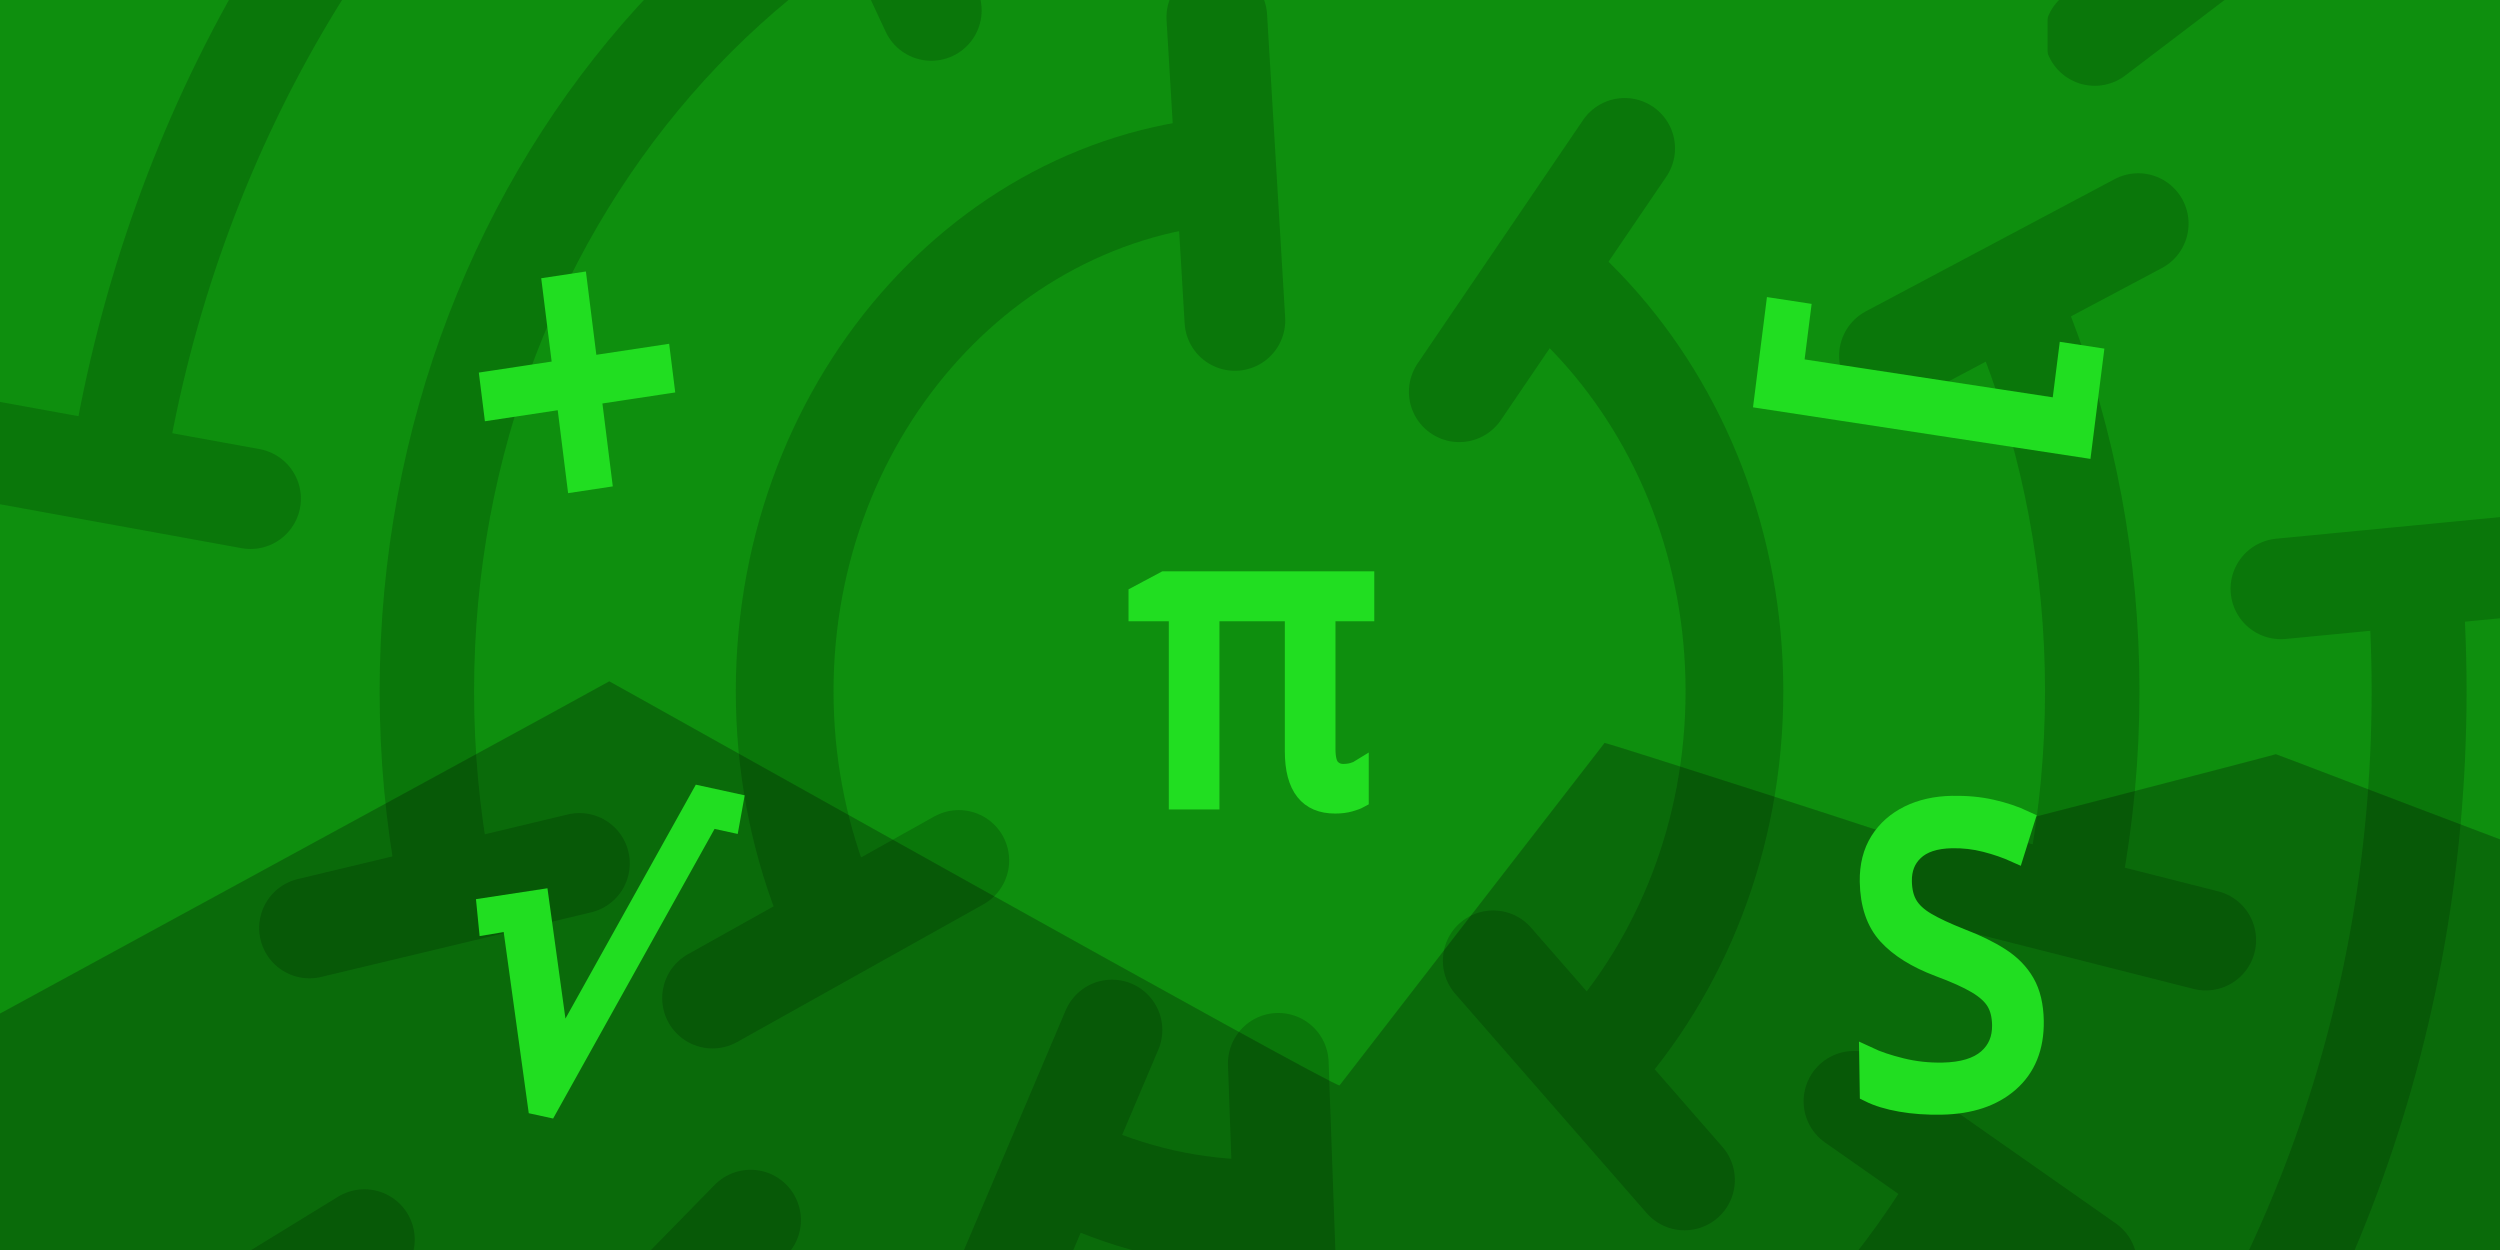
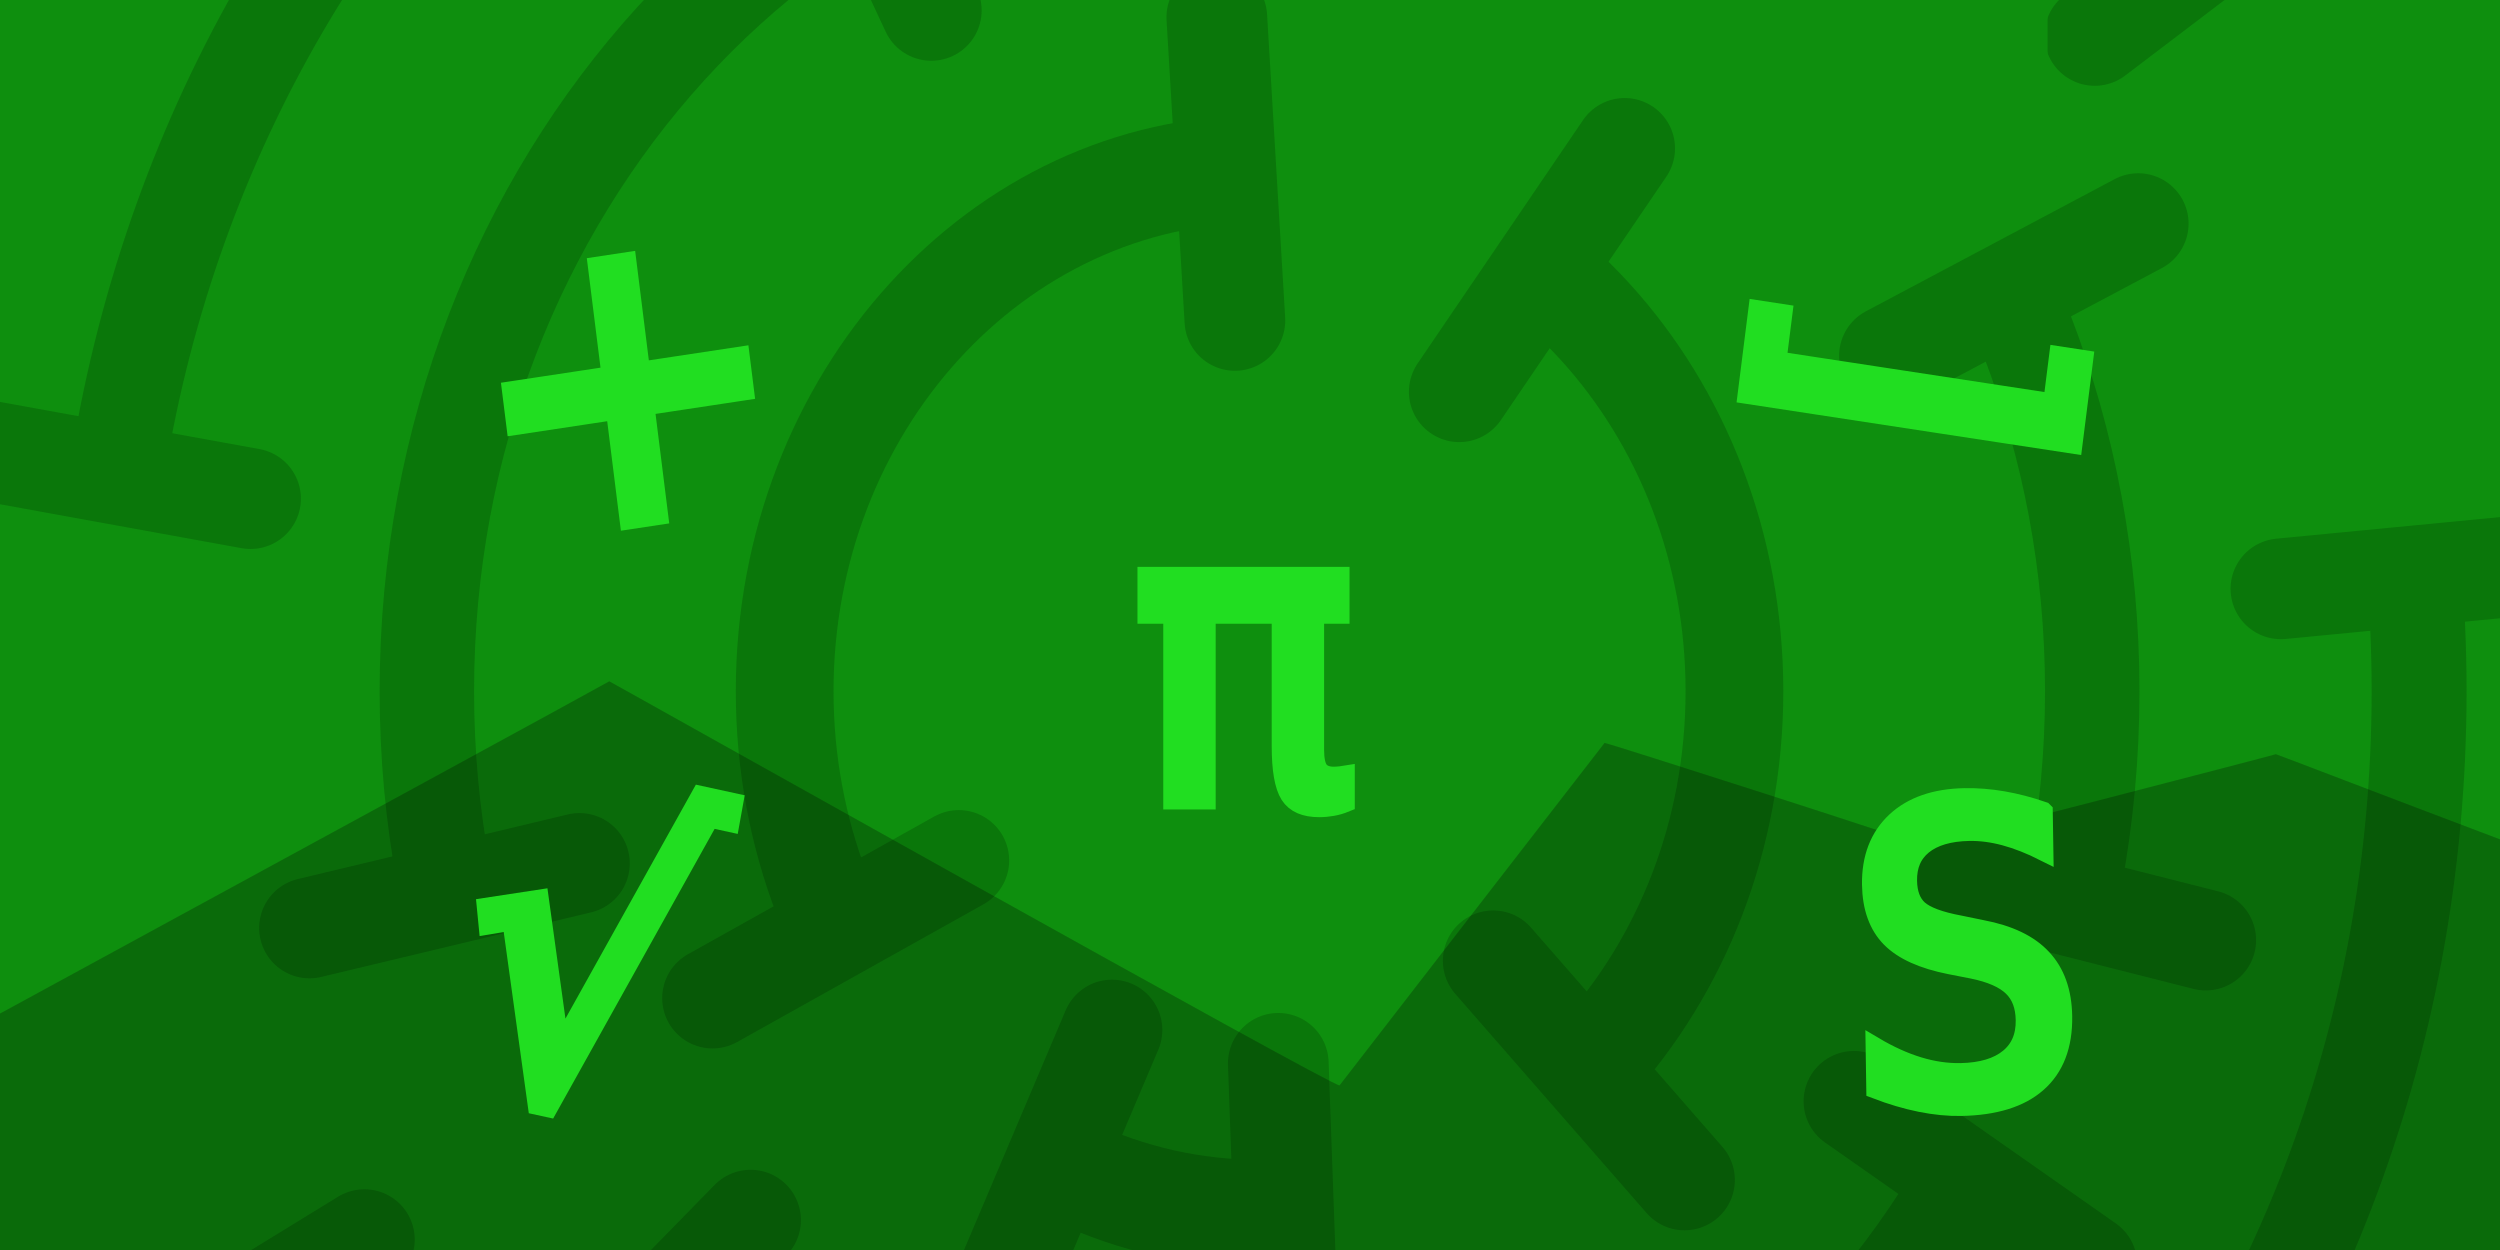
<svg xmlns="http://www.w3.org/2000/svg" width="600" height="300">
  <path fill="#0e8f0e" d="M0 300V0h600v300z" style="mix-blend-mode:normal;fill-rule:nonzero;stroke-linejoin:miter;stroke-miterlimit:10;stroke-dasharray:none;stroke-dashoffset:0" />
  <g stroke-width="0" style="mix-blend-mode:normal;fill-rule:nonzero;stroke-linejoin:miter;stroke-miterlimit:10;stroke-dasharray:none;stroke-dashoffset:0">
    <path fill="#0a770a" d="M12.607 165.903c0-175.941 129.696-318.57 289.685-318.57 159.988 0 289.685 142.628 289.685 318.57 0 175.941-129.696 318.57-289.685 318.57-159.988 0-289.685-142.628-289.685-318.57Z" />
    <path fill="#0e8f0e" d="M35.392 165.903c0-162.103 119.495-293.513 266.9-293.513S569.193 3.8 569.193 165.903 449.697 459.416 302.292 459.416 35.392 328.006 35.392 165.903Z" />
  </g>
  <path fill="#0a770a" d="M91.111 165.903c0-128.262 94.549-232.238 211.181-232.238 116.632 0 211.181 103.977 211.181 232.238 0 128.262-94.549 232.238-211.181 232.238-116.632 0-211.181-103.977-211.181-232.238z" style="mix-blend-mode:normal;fill-rule:nonzero;stroke-linejoin:miter;stroke-miterlimit:10;stroke-dasharray:none;stroke-dashoffset:0" />
  <path fill="#0e8f0e" d="M113.778 165.903c0-114.494 84.4-207.311 188.514-207.311S490.806 51.408 490.806 165.903c0 114.494-84.4 207.311-188.514 207.311s-188.514-92.816-188.514-207.311z" style="mix-blend-mode:normal;fill-rule:nonzero;stroke-linejoin:miter;stroke-miterlimit:10;stroke-dasharray:none;stroke-dashoffset:0" />
  <path fill="#0a770a" d="M176.59 165.903c0-76.346 56.279-138.236 125.702-138.236 69.423 0 125.702 61.89 125.702 138.236 0 76.346-56.279 138.236-125.702 138.236-69.423 0-125.702-61.89-125.702-138.236z" style="mix-blend-mode:normal;fill-rule:nonzero;stroke-linejoin:miter;stroke-miterlimit:10;stroke-dasharray:none;stroke-dashoffset:0" />
  <path fill="#0e8f0e" d="M200.047 165.903c0-62.099 45.777-112.44 102.245-112.44s102.245 50.341 102.245 112.44c0 62.099-45.777 112.44-102.245 112.44-56.469 0-102.245-50.341-102.245-112.44z" style="mix-blend-mode:normal;fill-rule:nonzero;stroke-linejoin:miter;stroke-miterlimit:10;stroke-dasharray:none;stroke-dashoffset:0" />
  <path fill="#0e8f0e" d="m201.147 280.443-18.163-36.933 41.765-24.839 18.163 36.933z" style="mix-blend-mode:normal;fill-rule:nonzero;stroke-linejoin:miter;stroke-miterlimit:10;stroke-dasharray:none;stroke-dashoffset:0" />
-   <path fill="#0e8f0e" d="m240.021 292.958-38.346-17.124 21.299-47.676 38.346 17.124zM63.838 242.259l90.517-44.196 26.883 100.219-90.517 44.196z" style="mix-blend-mode:normal;fill-rule:nonzero;stroke-linejoin:miter;stroke-miterlimit:10;stroke-dasharray:none;stroke-dashoffset:0" />
+   <path fill="#0e8f0e" d="m240.021 292.958-38.346-17.124 21.299-47.676 38.346 17.124zm-176.183-50.699 90.517-44.196 26.883 100.219-90.517 44.196z" style="mix-blend-mode:normal;fill-rule:nonzero;stroke-linejoin:miter;stroke-miterlimit:10;stroke-dasharray:none;stroke-dashoffset:0" />
  <path fill="#0e8f0e" d="M10.737 317.651V119.671h59.928v197.981z" style="mix-blend-mode:normal;fill-rule:nonzero;stroke-linejoin:miter;stroke-miterlimit:10;stroke-dasharray:none;stroke-dashoffset:0" />
-   <path fill="none" stroke="#0a770a" stroke-linecap="round" stroke-width="24.167" d="m74.275 222.719 64.795-15.504M238.846 313.285l28.034-66.086" style="mix-blend-mode:normal;fill-rule:nonzero;stroke-linejoin:miter;stroke-miterlimit:10;stroke-dasharray:none;stroke-dashoffset:0" />
+   <path fill="none" stroke="#0a770a" stroke-linecap="round" stroke-width="24.167" d="m74.275 222.719 64.795-15.504m99.775 106.07 28.034-66.086" style="mix-blend-mode:normal;fill-rule:nonzero;stroke-linejoin:miter;stroke-miterlimit:10;stroke-dasharray:none;stroke-dashoffset:0" />
  <path fill="#0e8f0e" d="M317.09 328.921v-74.582h65.07V328.921Z" style="mix-blend-mode:normal;fill-rule:nonzero;stroke-linejoin:miter;stroke-miterlimit:10;stroke-dasharray:none;stroke-dashoffset:0" />
-   <path fill="none" stroke="#0a770a" stroke-linecap="round" stroke-width="24.167" d="m309.402 328.063-2.614-72.867M358.366 230.587l45.922 52.607" style="mix-blend-mode:normal;fill-rule:nonzero;stroke-linejoin:miter;stroke-miterlimit:10;stroke-dasharray:none;stroke-dashoffset:0" />
+   <path fill="none" stroke="#0a770a" stroke-linecap="round" stroke-width="24.167" d="m309.402 328.063-2.614-72.867m51.578-24.609 45.922 52.607" style="mix-blend-mode:normal;fill-rule:nonzero;stroke-linejoin:miter;stroke-miterlimit:10;stroke-dasharray:none;stroke-dashoffset:0" />
  <path fill="#0e8f0e" d="M296.596 74.555V10.778h76.29v63.777z" style="mix-blend-mode:normal;fill-rule:nonzero;stroke-linejoin:miter;stroke-miterlimit:10;stroke-dasharray:none;stroke-dashoffset:0" />
  <path fill="#0e8f0e" d="m199.867-29.793 22.161-79.314 233.809 79.005-22.161 79.314z" style="mix-blend-mode:normal;fill-rule:nonzero;stroke-linejoin:miter;stroke-miterlimit:10;stroke-dasharray:none;stroke-dashoffset:0" />
  <path fill="none" stroke="#0a770a" stroke-linecap="round" stroke-width="24.167" d="m350.222 94.021 39.7-58.41" style="mix-blend-mode:normal;fill-rule:nonzero;stroke-linejoin:miter;stroke-miterlimit:10;stroke-dasharray:none;stroke-dashoffset:0" />
  <path fill="#0e8f0e" d="M525.203 105.712 479.006 6.08l63.108-35.388 46.197 99.632Z" style="mix-blend-mode:normal;fill-rule:nonzero;stroke-linejoin:miter;stroke-miterlimit:10;stroke-dasharray:none;stroke-dashoffset:0" />
-   <path fill="none" stroke="#0a770a" stroke-linecap="round" stroke-width="24.167" d="m296.376 76.904-4.341-72.767M131.578 342.478l48.565-49.654M193.256-62.393l30.255 64.891" style="mix-blend-mode:normal;fill-rule:nonzero;stroke-linejoin:miter;stroke-miterlimit:10;stroke-dasharray:none;stroke-dashoffset:0" />
+   <path fill="none" stroke="#0a770a" stroke-linecap="round" stroke-width="24.167" d="m296.376 76.904-4.341-72.767M131.578 342.478l48.565-49.654m13.113-355.217 30.255 64.891" style="mix-blend-mode:normal;fill-rule:nonzero;stroke-linejoin:miter;stroke-miterlimit:10;stroke-dasharray:none;stroke-dashoffset:0" />
  <path fill="#0e8f0e" d="m445.308 272.707 25.523-67.136 65.473 30.102-25.523 67.136z" style="mix-blend-mode:normal;fill-rule:nonzero;stroke-linejoin:miter;stroke-miterlimit:10;stroke-dasharray:none;stroke-dashoffset:0" />
-   <path fill="none" stroke="#0a770a" stroke-linecap="round" stroke-width="24.167" d="m444.941 264.311 55.919 39.195M529.387 225.625l-64.619-16.373" style="mix-blend-mode:normal;fill-rule:nonzero;stroke-linejoin:miter;stroke-miterlimit:10;stroke-dasharray:none;stroke-dashoffset:0" />
+   <path fill="none" stroke="#0a770a" stroke-linecap="round" stroke-width="24.167" d="m444.941 264.311 55.919 39.195m28.527-77.881-64.619-16.373" style="mix-blend-mode:normal;fill-rule:nonzero;stroke-linejoin:miter;stroke-miterlimit:10;stroke-dasharray:none;stroke-dashoffset:0" />
  <path fill="#0e8f0e" d="M526.357 142.712V30.875h70.838V142.712Z" style="mix-blend-mode:normal;fill-rule:nonzero;stroke-linejoin:miter;stroke-miterlimit:10;stroke-dasharray:none;stroke-dashoffset:0" />
  <path fill="none" stroke="#0a770a" stroke-linecap="round" stroke-width="24.167" d="m613.477 134.948-66.058 6.371M502.736 8.508l54.546-41.468M171.005 239.551l59.112-33.047M60.132 119.671l-65.424-11.893M29.549 333.031l57.91-35.527" style="mix-blend-mode:normal;fill-rule:nonzero;stroke-linejoin:miter;stroke-miterlimit:10;stroke-dasharray:none;stroke-dashoffset:0" />
  <path fill="#0e8f0e" d="M421.124 69.089v-83.194h70.295v83.194z" style="mix-blend-mode:normal;fill-rule:nonzero;stroke-linejoin:miter;stroke-miterlimit:10;stroke-dasharray:none;stroke-dashoffset:0" />
  <path fill="none" stroke="#0a770a" stroke-linecap="round" stroke-width="24.167" d="m453.468 85.391 59.707-31.726" style="mix-blend-mode:normal;fill-rule:nonzero;stroke-linejoin:miter;stroke-miterlimit:10;stroke-dasharray:none;stroke-dashoffset:0" />
-   <text xml:space="preserve" x="285.244" y="182.923" fill="#21de21" stroke="#21de21" stroke-miterlimit="10" stroke-width="4.65" font-family="'Sans Serif'" font-size="93.004" style="mix-blend-mode:normal" transform="scale(.9535879 1.048671)">
-     <tspan x="285.244" dy="0" style="stroke-width:4.65">π</tspan>
-   </text>
-   <text xml:space="preserve" x="105.432" y="139.299" fill="#21de21" stroke="#21de21" stroke-miterlimit="10" stroke-width="4.65" font-family="'Sans Serif'" font-size="93.005" style="mix-blend-mode:normal" transform="matrix(.9446897 -.1429255 .1299665 1.038886 0 0)">
-     <tspan x="105.432" dy="0" style="stroke-width:4.65">+</tspan>
-   </text>
+   <path d="M288.604 132.061h48.727v8.356h-6.403v31.244q0 3.27 1.09 4.723 1.135 1.408 3.633 1.408.681 0 1.68-.091.999-.136 1.317-.182v6.04q-1.589.59-3.27.863-1.68.272-3.361.272-5.449 0-7.538-2.952-2.089-2.997-2.089-10.99v-30.335h-18.755v42.506h-8.537v-42.506h-6.494z" aria-label="π" style="font-size:93.004px;font-family:&quot;Sans Serif&quot;;fill:#21de21;stroke:#21de21;stroke-width:4.65;stroke-miterlimit:10" transform="scale(.9535879 1.048671)" />
+   <path d="M148.211 80.989v25.295h25.295v7.72h-25.295v25.295h-7.629v-25.295h-25.295v-7.72h25.295V80.989Z" aria-label="+" style="font-size:93.005px;font-family:&quot;Sans Serif&quot;;fill:#21de21;stroke:#21de21;stroke-width:4.65;stroke-miterlimit:10" transform="matrix(.9446897 -.1429255 .1299665 1.038886 0 0)" />
  <path fill-opacity=".251" d="M-160.193 330.445s306.49-166.758 306.416-166.933c-.058-.138 174.531 97.887 175.271 96.98.161-.197 63.127-81.65 63.602-82.193.168-.192 76.078 24.121 76.087 24.599.005.264 84.143-21.558 85.02-21.895.181-.07 106.477 40.982 108.563 40.096.571-.242 28.574 157.724 28.344 158.405-.356 1.055-843.302-51.267-843.302-51.267" style="mix-blend-mode:normal;fill-rule:nonzero;stroke-linejoin:miter;stroke-miterlimit:10;stroke-dasharray:none;stroke-dashoffset:0" />
-   <text xml:space="preserve" x="157.65" y="219.848" fill="#21de21" stroke="#21de21" stroke-miterlimit="10" stroke-width="4.65" font-family="'ヒラギノ角ゴ Pro W3', 'Hiragino Kaku Gothic Pro', Osaka, 'メイリオ', Meiryo, 'ＭＳ Ｐゴシック', 'MS PGothic'" font-size="93.005" style="mix-blend-mode:normal" transform="matrix(.9353858 .2039163 -.1854272 1.028654 0 0)">
-     <tspan x="157.65" dy="0" style="stroke-width:4.65">√</tspan>
-   </text>
-   <text xml:space="preserve" x="-36.732" y="518.56" fill="#21de21" stroke="#21de21" stroke-miterlimit="10" stroke-width="4.65" font-family="'Sans Serif'" font-size="93.004" style="mix-blend-mode:normal" transform="matrix(.1312318 -1.038693 .9445147 .144317 0 0)">
-     <tspan x="-36.732" dy="0" style="stroke-width:4.65">[</tspan>
-   </text>
-   <text xml:space="preserve" x="461.271" y="260.214" fill="#21de21" stroke="#21de21" stroke-miterlimit="10" stroke-width="4.65" font-family="'Sans Serif'" font-size="93.004" style="mix-blend-mode:normal" transform="matrix(.9534466 -.01804856 .0164121 1.048516 0 0)">
-     <tspan x="461.271" dy="0" style="stroke-width:4.65">S</tspan>
-   </text>
+   <path d="M208.331 144.418h8.583v4.36h-5.222l-26.975 72.932h-2.997l-14.487-40.099-5.677 2.044-1.135-3.633 12.852-4.45 11.626 32.197z" aria-label="√" style="font-size:93.005px;font-family:&quot;ヒラギノ角ゴ Pro W3&quot;,&quot;Hiragino Kaku Gothic Pro&quot;,Osaka,&quot;メイリオ&quot;,Meiryo,&quot;ＭＳ Ｐゴシック&quot;,&quot;MS PGothic&quot;;fill:#21de21;stroke:#21de21;stroke-width:4.65;stroke-miterlimit:10" transform="matrix(.9353858 .2039163 -.1854272 1.028654 0 0)" />
+   <path d="M-28.74 447.899h19.255v6.494H-20.384v69.935h10.899v6.494H-28.74Z" aria-label="[" style="font-size:93.004px;font-family:&quot;Sans Serif&quot;;fill:#21de21;stroke:#21de21;stroke-width:4.65;stroke-miterlimit:10" transform="matrix(.1312318 -1.038693 .9445147 .144317 0 0)" />
+   <path d="M511.043 194.639v8.946q-5.222-2.498-9.854-3.724-4.632-1.226-8.946-1.226-7.493 0-11.58 2.906-4.042 2.906-4.042 8.265 0 4.496 2.679 6.812 2.725 2.271 10.263 3.678l5.54 1.135q10.263 1.953 15.122 6.903 4.905 4.905 4.905 13.17 0 9.854-6.63 14.941-6.585 5.086-19.346 5.086-4.814 0-10.263-1.09-5.404-1.09-11.217-3.224v-9.446q5.586 3.133 10.944 4.723 5.359 1.589 10.536 1.589 7.856 0 12.125-3.088 4.269-3.088 4.269-8.81 0-4.995-3.088-7.811-3.043-2.816-10.036-4.223l-5.586-1.09q-10.263-2.044-14.85-6.403-4.587-4.36-4.587-12.125 0-8.992 6.312-14.169 6.358-5.177 17.484-5.177 4.768 0 9.718.863 4.95.863 10.127 2.588z" aria-label="S" style="font-size:93.004px;font-family:&quot;Sans Serif&quot;;fill:#21de21;stroke:#21de21;stroke-width:4.65;stroke-miterlimit:10" transform="matrix(.9534466 -.01804856 .0164121 1.048516 0 0)" />
</svg>
